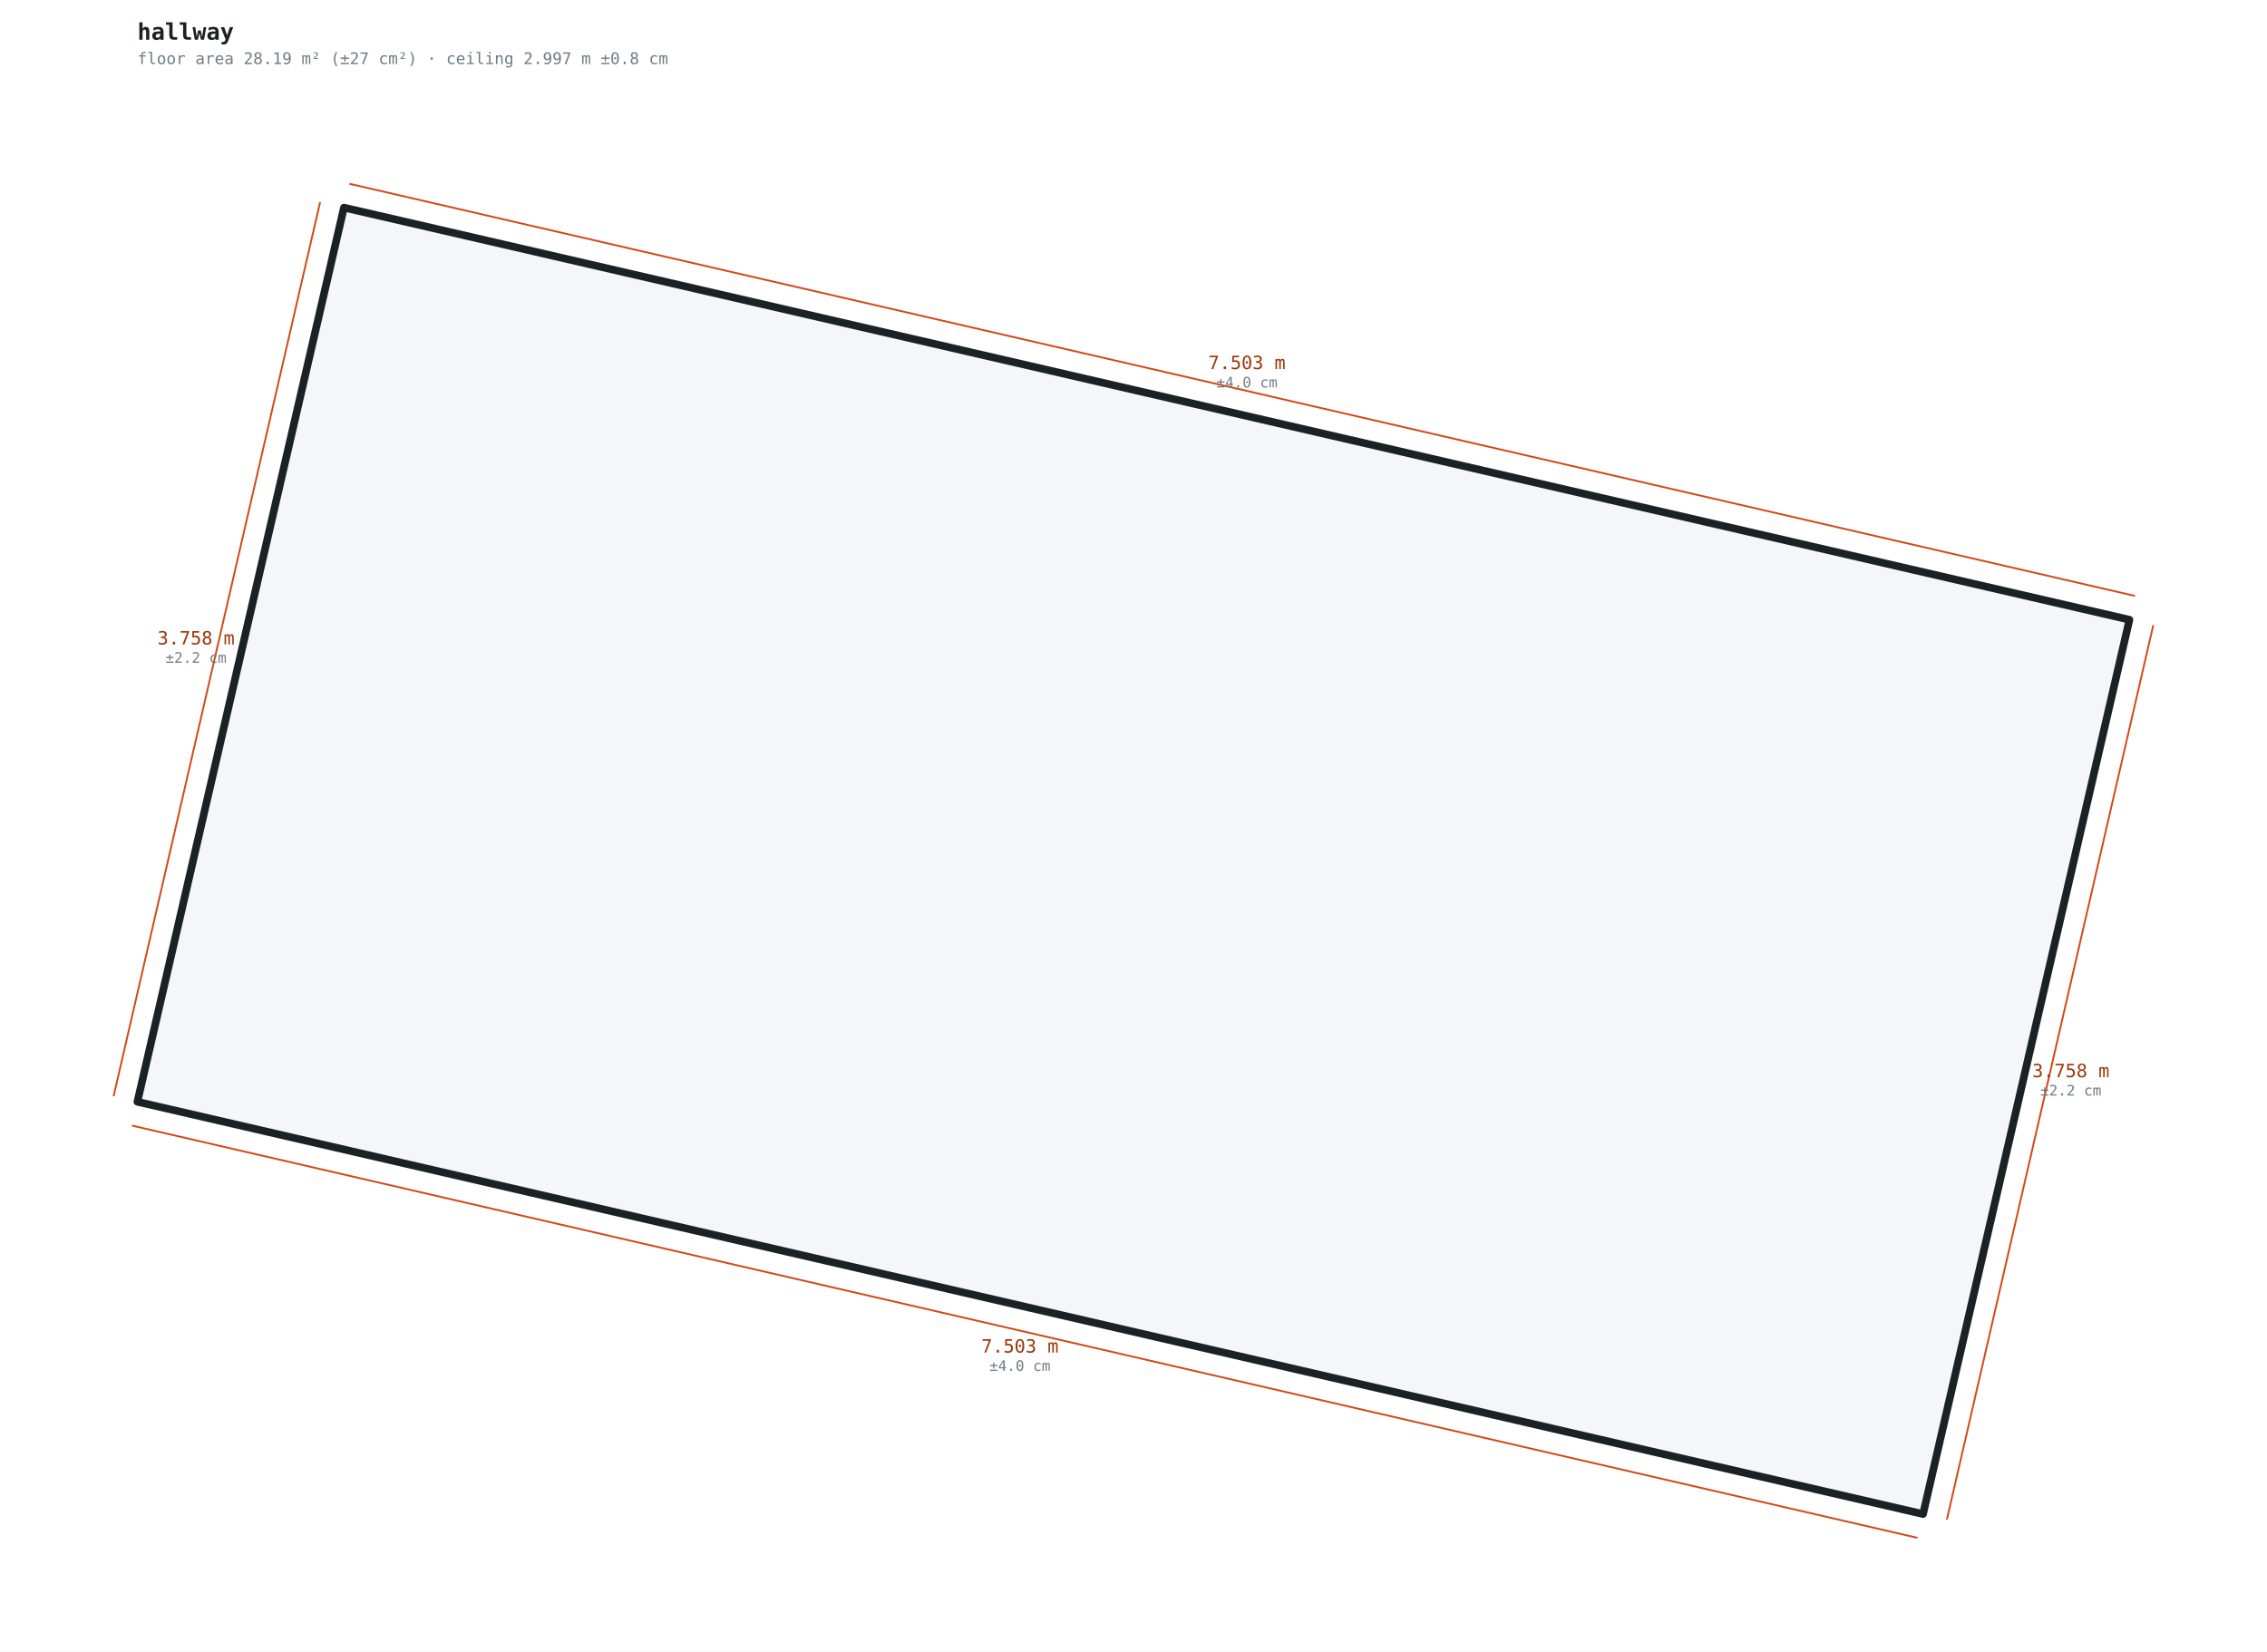
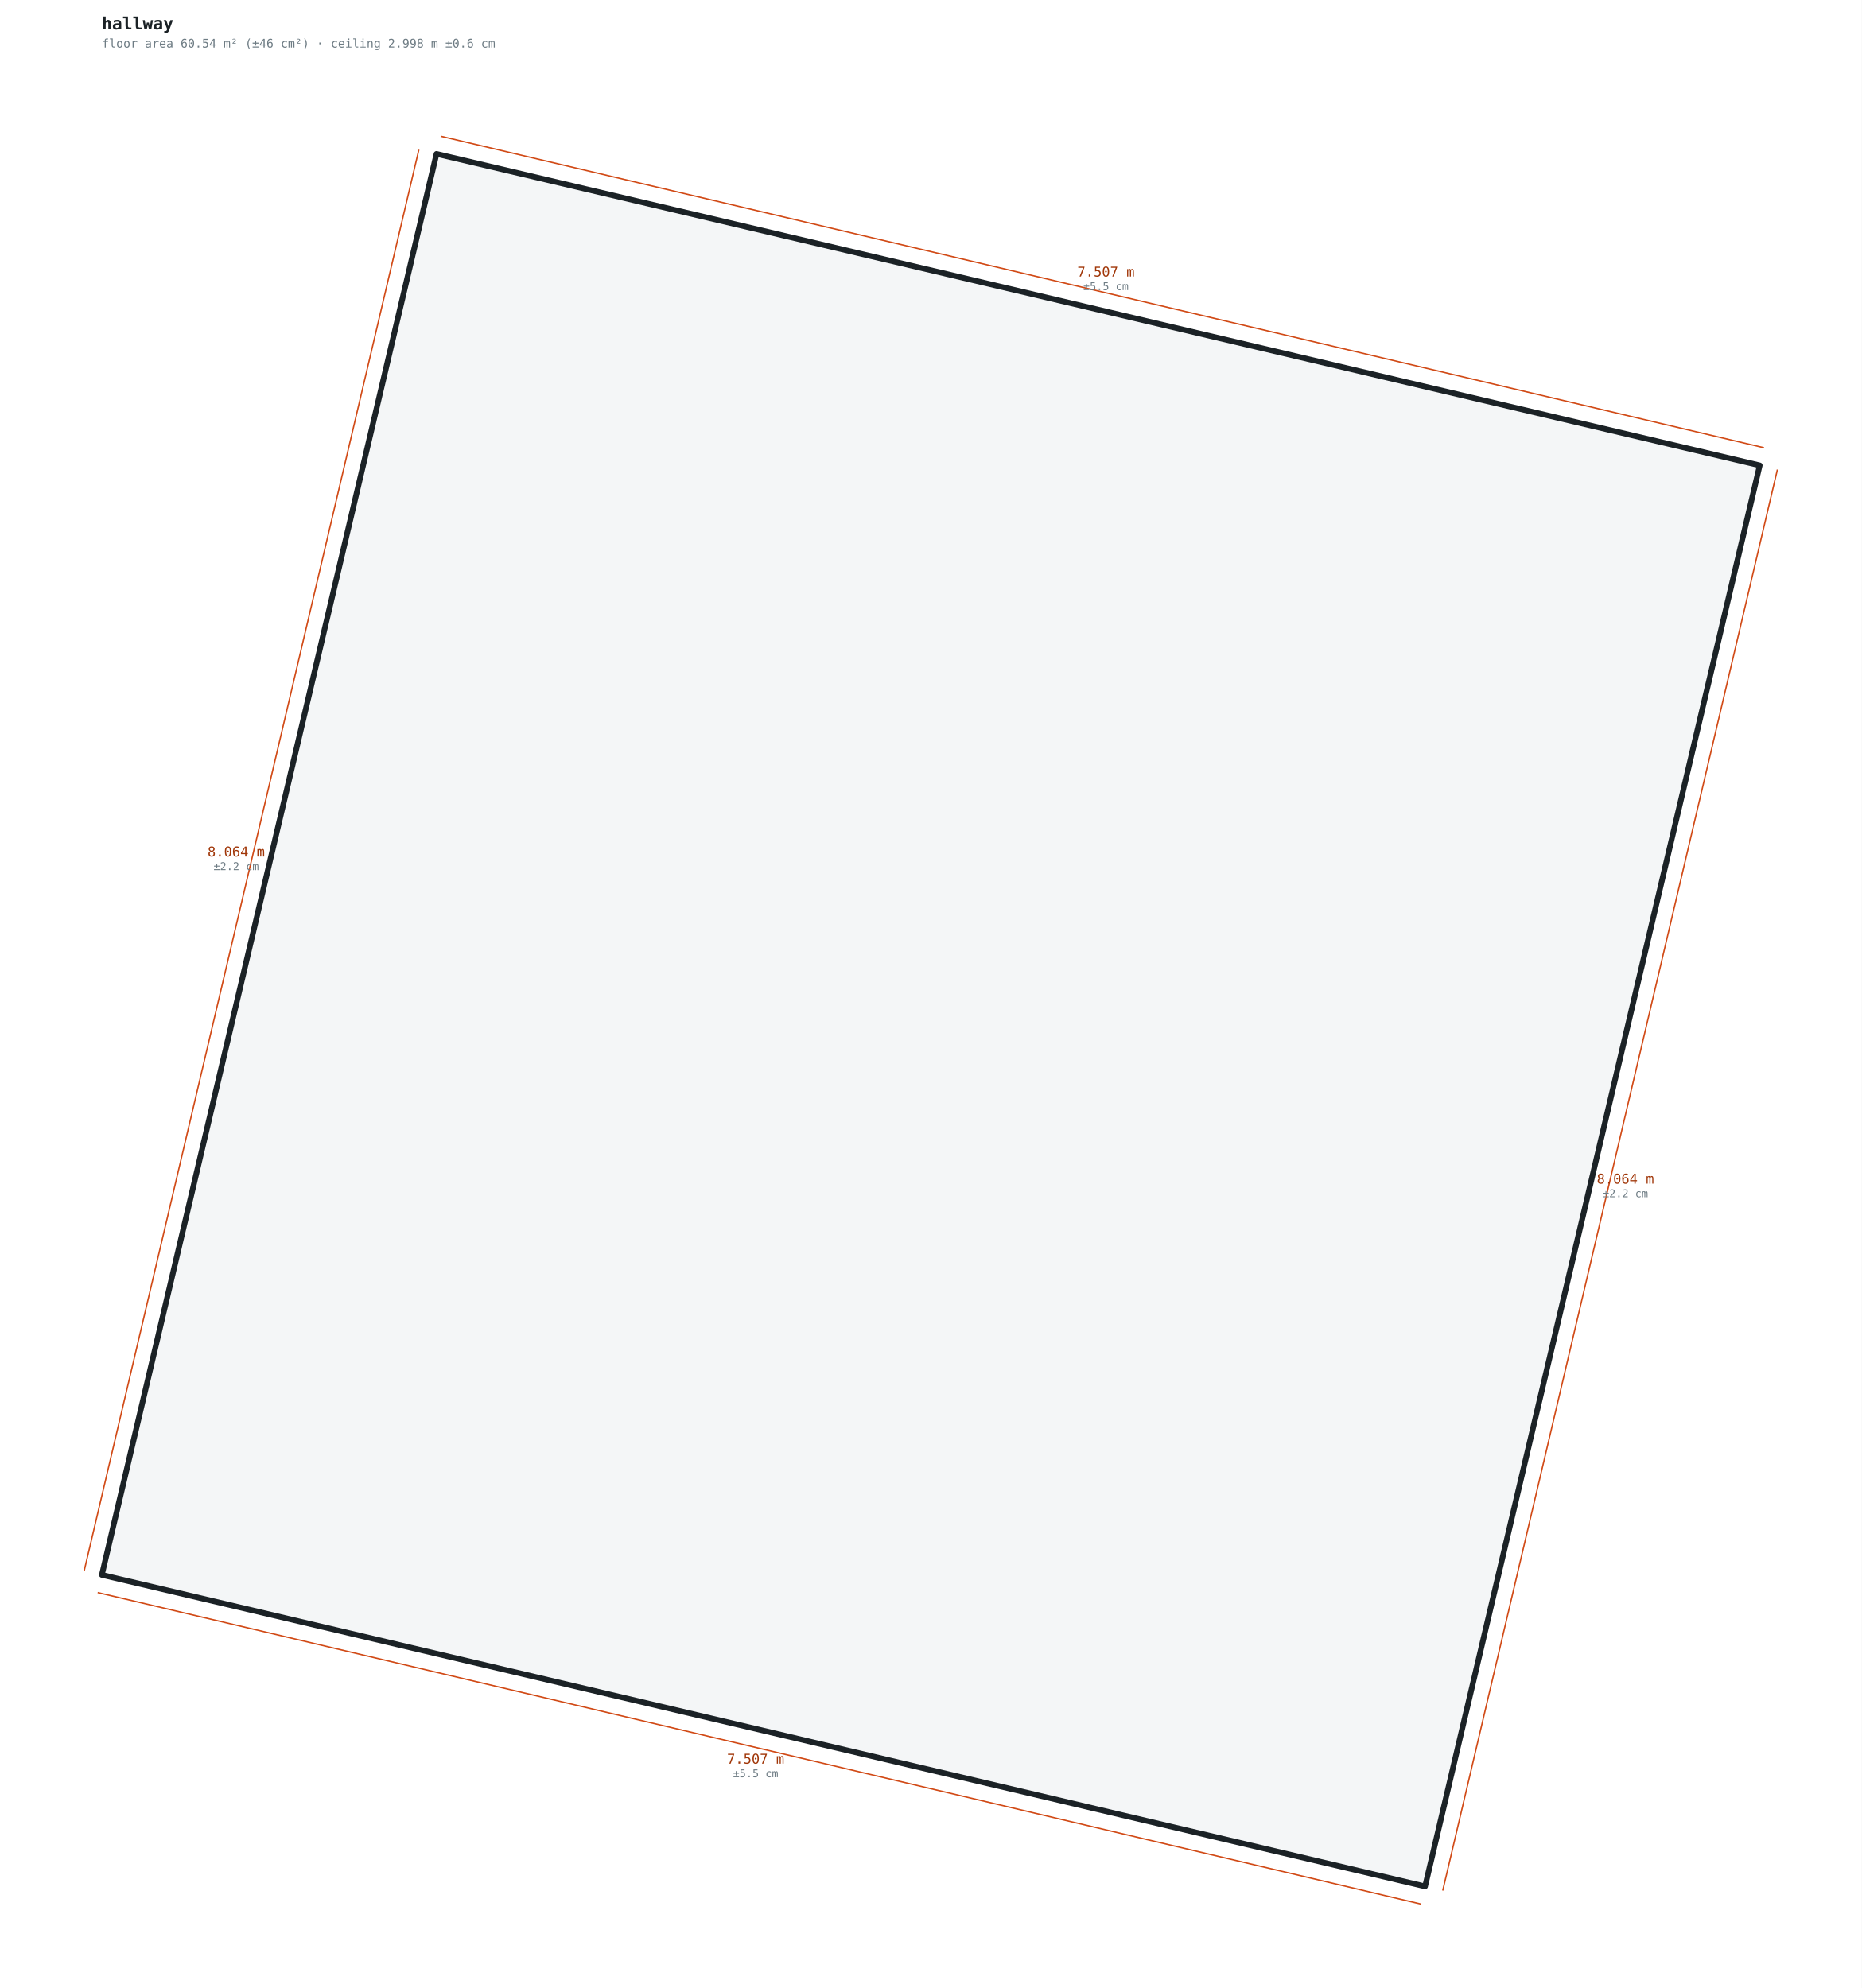
- <svg xmlns="http://www.w3.org/2000/svg" width="1485" height="1082" viewBox="0 0 1485 1082">
+ <svg xmlns="http://www.w3.org/2000/svg" width="1645" height="1757" viewBox="0 0 1645 1757">
  <style>.wall{fill:#f4f6f7;stroke:#1b2226;stroke-width:5;stroke-linejoin:round}.dim{stroke:#d14a16;stroke-width:1.2}.tick{stroke:#d14a16;stroke-width:1.2}text{font-family:ui-monospace,Menlo,monospace;fill:#1b2226}.d{font-size:12px;fill:#a03608}.ci{font-size:9.5px;fill:#6e7c84}.t{font-size:15px;font-weight:600}.s{font-size:10.5px;fill:#6e7c84}</style>
-   <rect width="1485" height="1082" fill="#ffffff" />
+   <rect width="1645" height="1757" fill="#ffffff" />
  <text class="t" x="90" y="26">hallway</text>
-   <text class="s" x="90" y="42">floor area 28.19 m² (±27 cm²) · ceiling 2.997 m ±0.8 cm</text>
-   <polygon class="wall" points="1259.7,991.9 1394.9,406.0 225.3,136.0 90.0,721.8" />
-   <line class="dim" x1="1259.7" y1="991.9" x2="1394.9" y2="406.0" transform="translate(15.6,3.6)" />
-   <text class="d" x="1356.5" y="705.7" text-anchor="middle">3.758 m</text>
-   <text class="ci" x="1356.5" y="717.7" text-anchor="middle">±2.2 cm</text>
-   <line class="dim" x1="1394.9" y1="406.0" x2="225.3" y2="136.0" transform="translate(3.6,-15.6)" />
-   <text class="d" x="816.8" y="241.8" text-anchor="middle">7.503 m</text>
-   <text class="ci" x="816.8" y="253.8" text-anchor="middle">±4.0 cm</text>
-   <line class="dim" x1="225.3" y1="136.0" x2="90.0" y2="721.8" transform="translate(-15.6,-3.6)" />
-   <text class="d" x="128.4" y="422.2" text-anchor="middle">3.758 m</text>
-   <text class="ci" x="128.4" y="434.2" text-anchor="middle">±2.2 cm</text>
-   <line class="dim" x1="90.0" y1="721.8" x2="1259.7" y2="991.9" transform="translate(-3.6,15.6)" />
-   <text class="d" x="668.1" y="886.1" text-anchor="middle">7.503 m</text>
-   <text class="ci" x="668.1" y="898.1" text-anchor="middle">±4.0 cm</text>
+   <text class="s" x="90" y="42">floor area 60.54 m² (±46 cm²) · ceiling 2.998 m ±0.6 cm</text>
+   <polygon class="wall" points="1259.2,1667.2 1554.9,411.3 385.7,136.0 90.0,1391.9" />
+   <line class="dim" x1="1259.2" y1="1667.2" x2="1554.9" y2="411.3" transform="translate(15.6,3.7)" />
+   <text class="d" x="1436.2" y="1046.1" text-anchor="middle">8.064 m</text>
+   <text class="ci" x="1436.2" y="1058.1" text-anchor="middle">±2.2 cm</text>
+   <line class="dim" x1="1554.9" y1="411.3" x2="385.7" y2="136.0" transform="translate(3.7,-15.6)" />
+   <text class="d" x="977.2" y="244.4" text-anchor="middle">7.507 m</text>
+   <text class="ci" x="977.2" y="256.4" text-anchor="middle">±5.5 cm</text>
+   <line class="dim" x1="385.7" y1="136.0" x2="90.0" y2="1391.9" transform="translate(-15.6,-3.7)" />
+   <text class="d" x="208.7" y="757.0" text-anchor="middle">8.064 m</text>
+   <text class="ci" x="208.7" y="769.0" text-anchor="middle">±2.2 cm</text>
+   <line class="dim" x1="90.0" y1="1391.9" x2="1259.2" y2="1667.2" transform="translate(-3.7,15.6)" />
+   <text class="d" x="667.7" y="1558.7" text-anchor="middle">7.507 m</text>
+   <text class="ci" x="667.7" y="1570.7" text-anchor="middle">±5.5 cm</text>
</svg>
